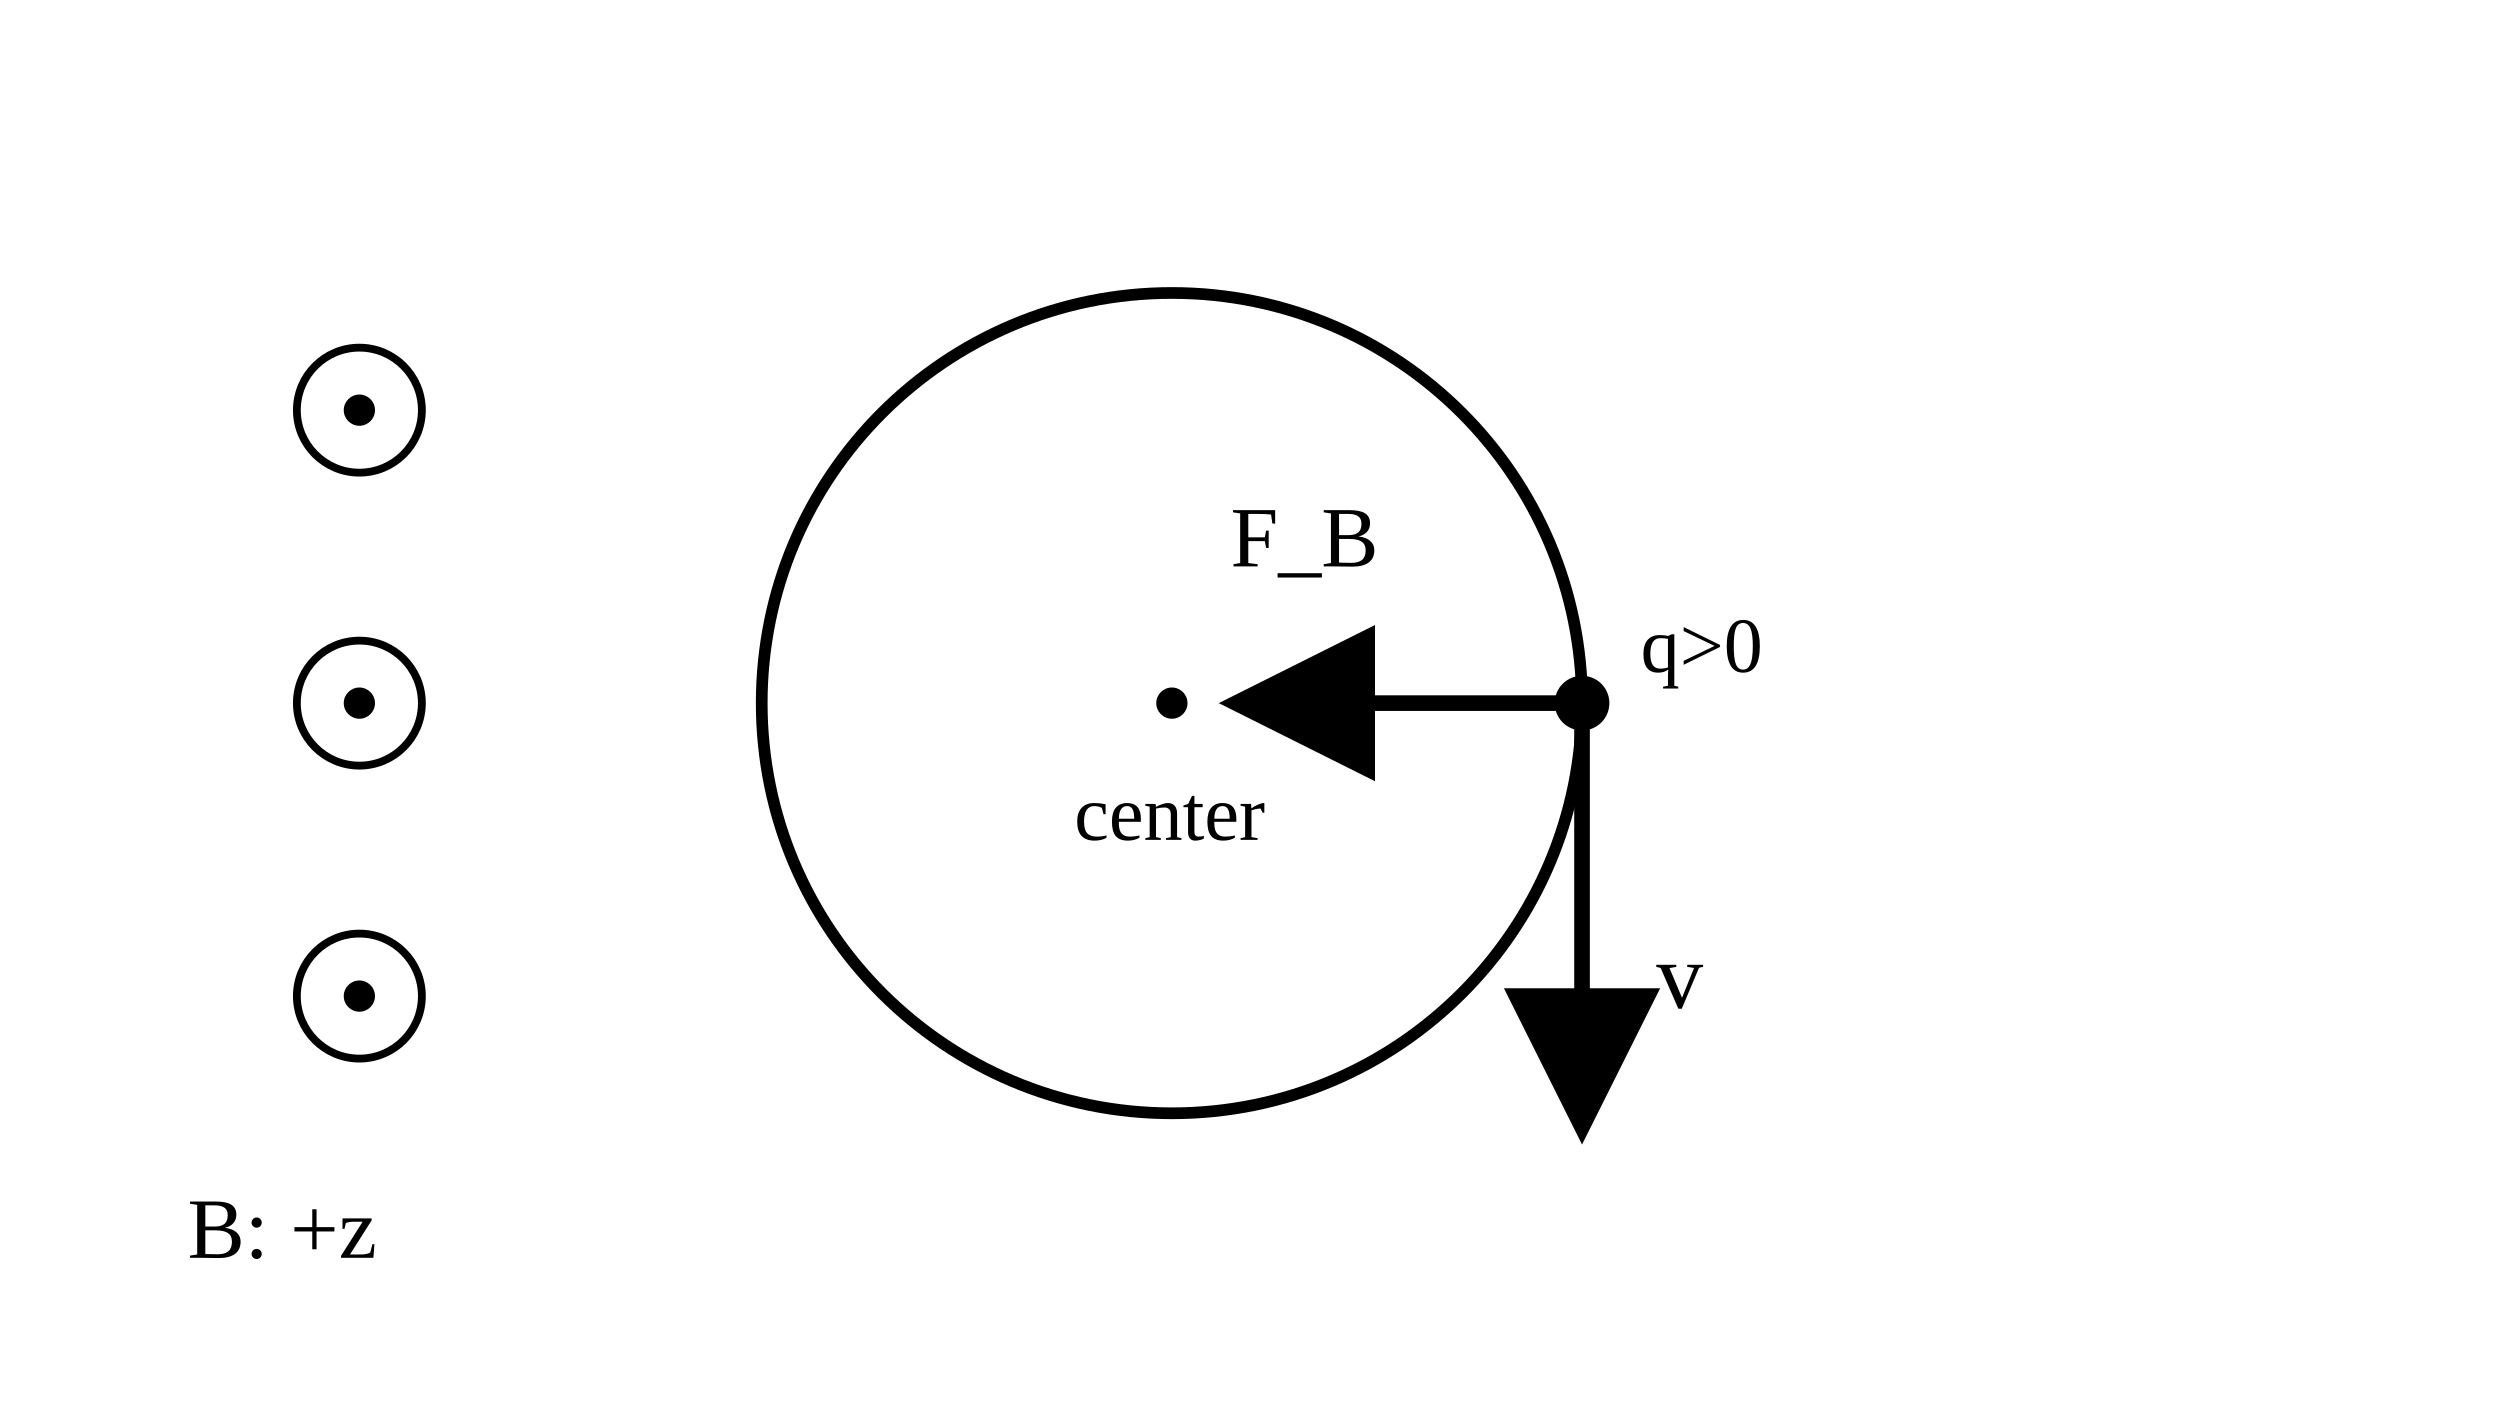
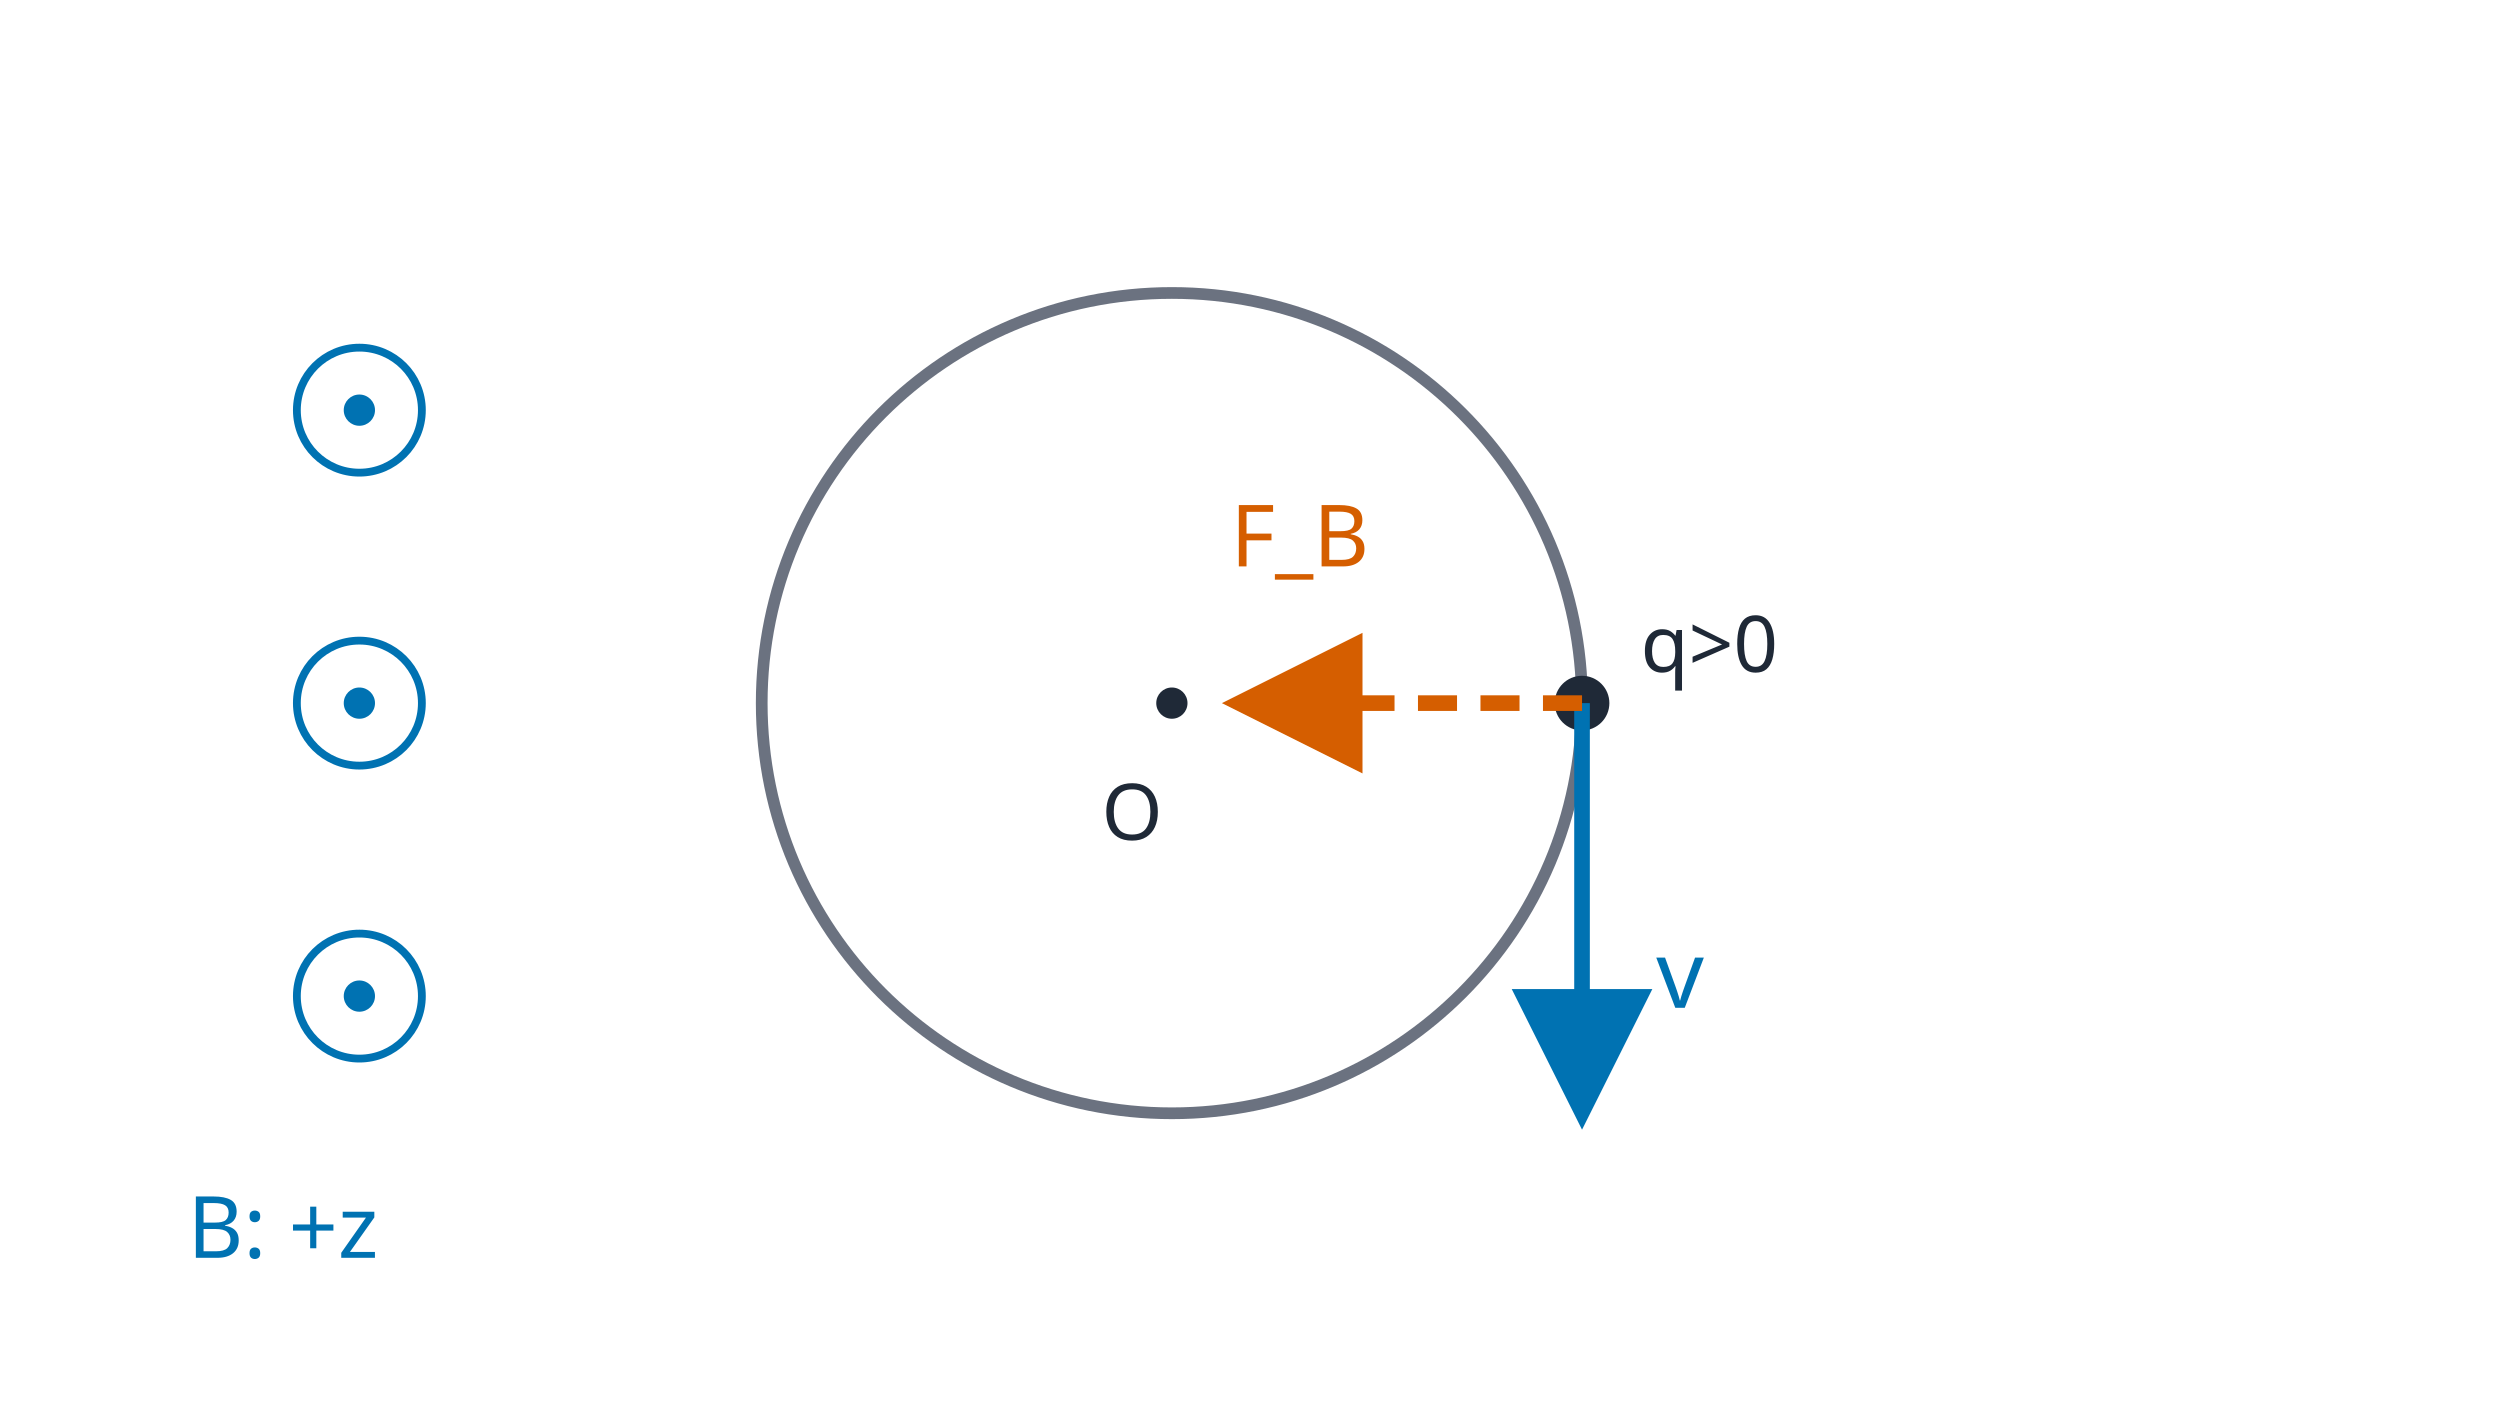
<svg xmlns="http://www.w3.org/2000/svg" viewBox="0 0 640 360" role="img" aria-labelledby="title desc" data-layout-lint="strict">
  <defs>
-     <marker id="arrow" markerWidth="10" markerHeight="10" refX="8" refY="5" orient="auto" markerUnits="strokeWidth">
-       <path d="M 0 0 L 10 5 L 0 10 z" />
+     <marker id="velocity-arrow" viewBox="0 0 10 10" refX="8" refY="5" markerWidth="9" markerHeight="9" orient="auto">
+       <path d="M 0 0 L 10 5 L 0 10 z" fill="#0072B2" />
+     </marker>
+     <marker id="force-arrow" viewBox="0 0 10 10" refX="8" refY="5" markerWidth="9" markerHeight="9" orient="auto">
+       <path d="M 0 0 L 10 5 L 0 10 z" fill="#D55E00" />
    </marker>
  </defs>
-   <circle cx="300" cy="180" r="105" fill="none" stroke="currentColor" stroke-width="3" />
-   <circle cx="405" cy="180" r="7" fill="currentColor" />
-   <line x1="405" y1="180" x2="405" y2="285" stroke="currentColor" stroke-width="4" marker-end="url(#arrow)" />
-   <text x="424" y="258" font-size="24">v</text>
-   <line x1="405" y1="180" x2="320" y2="180" stroke="currentColor" stroke-width="4" marker-end="url(#arrow)" />
-   <text x="315" y="145" font-size="22">F_B</text>
-   <circle cx="92" cy="105" r="16" fill="none" stroke="currentColor" stroke-width="2" />
-   <circle cx="92" cy="105" r="4" fill="currentColor" />
-   <circle cx="92" cy="180" r="16" fill="none" stroke="currentColor" stroke-width="2" />
-   <circle cx="92" cy="180" r="4" fill="currentColor" />
-   <circle cx="92" cy="255" r="16" fill="none" stroke="currentColor" stroke-width="2" />
-   <circle cx="92" cy="255" r="4" fill="currentColor" />
-   <text x="48" y="322" font-size="22">B: +z</text>
-   <text x="420" y="172" font-size="20">q&gt;0</text>
-   <circle cx="300" cy="180" r="4" fill="currentColor" />
-   <text x="275" y="215" font-size="20">center</text>
+   <circle cx="300" cy="180" r="105" fill="none" stroke="#6B7280" stroke-width="3" />
+   <circle cx="405" cy="180" r="7" fill="#1F2937" />
+   <line x1="405" y1="180" x2="405" y2="282" stroke="#0072B2" stroke-width="4" marker-end="url(#velocity-arrow)" data-series-group="motion-vectors" data-series-label="velocity" />
+   <text x="424" y="258" font-size="24" font-family="sans-serif" fill="#0072B2">v</text>
+   <line x1="405" y1="180" x2="320" y2="180" stroke="#D55E00" stroke-width="4" stroke-dasharray="10 6" marker-end="url(#force-arrow)" data-series-group="motion-vectors" data-series-label="magnetic-force" />
+   <text x="315" y="145" font-size="22" font-family="sans-serif" fill="#D55E00">F_B</text>
+   <circle cx="92" cy="105" r="16" fill="none" stroke="#0072B2" stroke-width="2" />
+   <circle cx="92" cy="105" r="4" fill="#0072B2" />
+   <circle cx="92" cy="180" r="16" fill="none" stroke="#0072B2" stroke-width="2" />
+   <circle cx="92" cy="180" r="4" fill="#0072B2" />
+   <circle cx="92" cy="255" r="16" fill="none" stroke="#0072B2" stroke-width="2" />
+   <circle cx="92" cy="255" r="4" fill="#0072B2" />
+   <text x="48" y="322" font-size="22" font-family="sans-serif" fill="#0072B2">B: +z</text>
+   <text x="420" y="172" font-size="20" font-family="sans-serif" fill="#1F2937">q&gt;0</text>
+   <circle cx="300" cy="180" r="4" fill="#1F2937" />
+   <text x="282" y="215" font-size="20" font-family="sans-serif" fill="#1F2937">O</text>
</svg>
